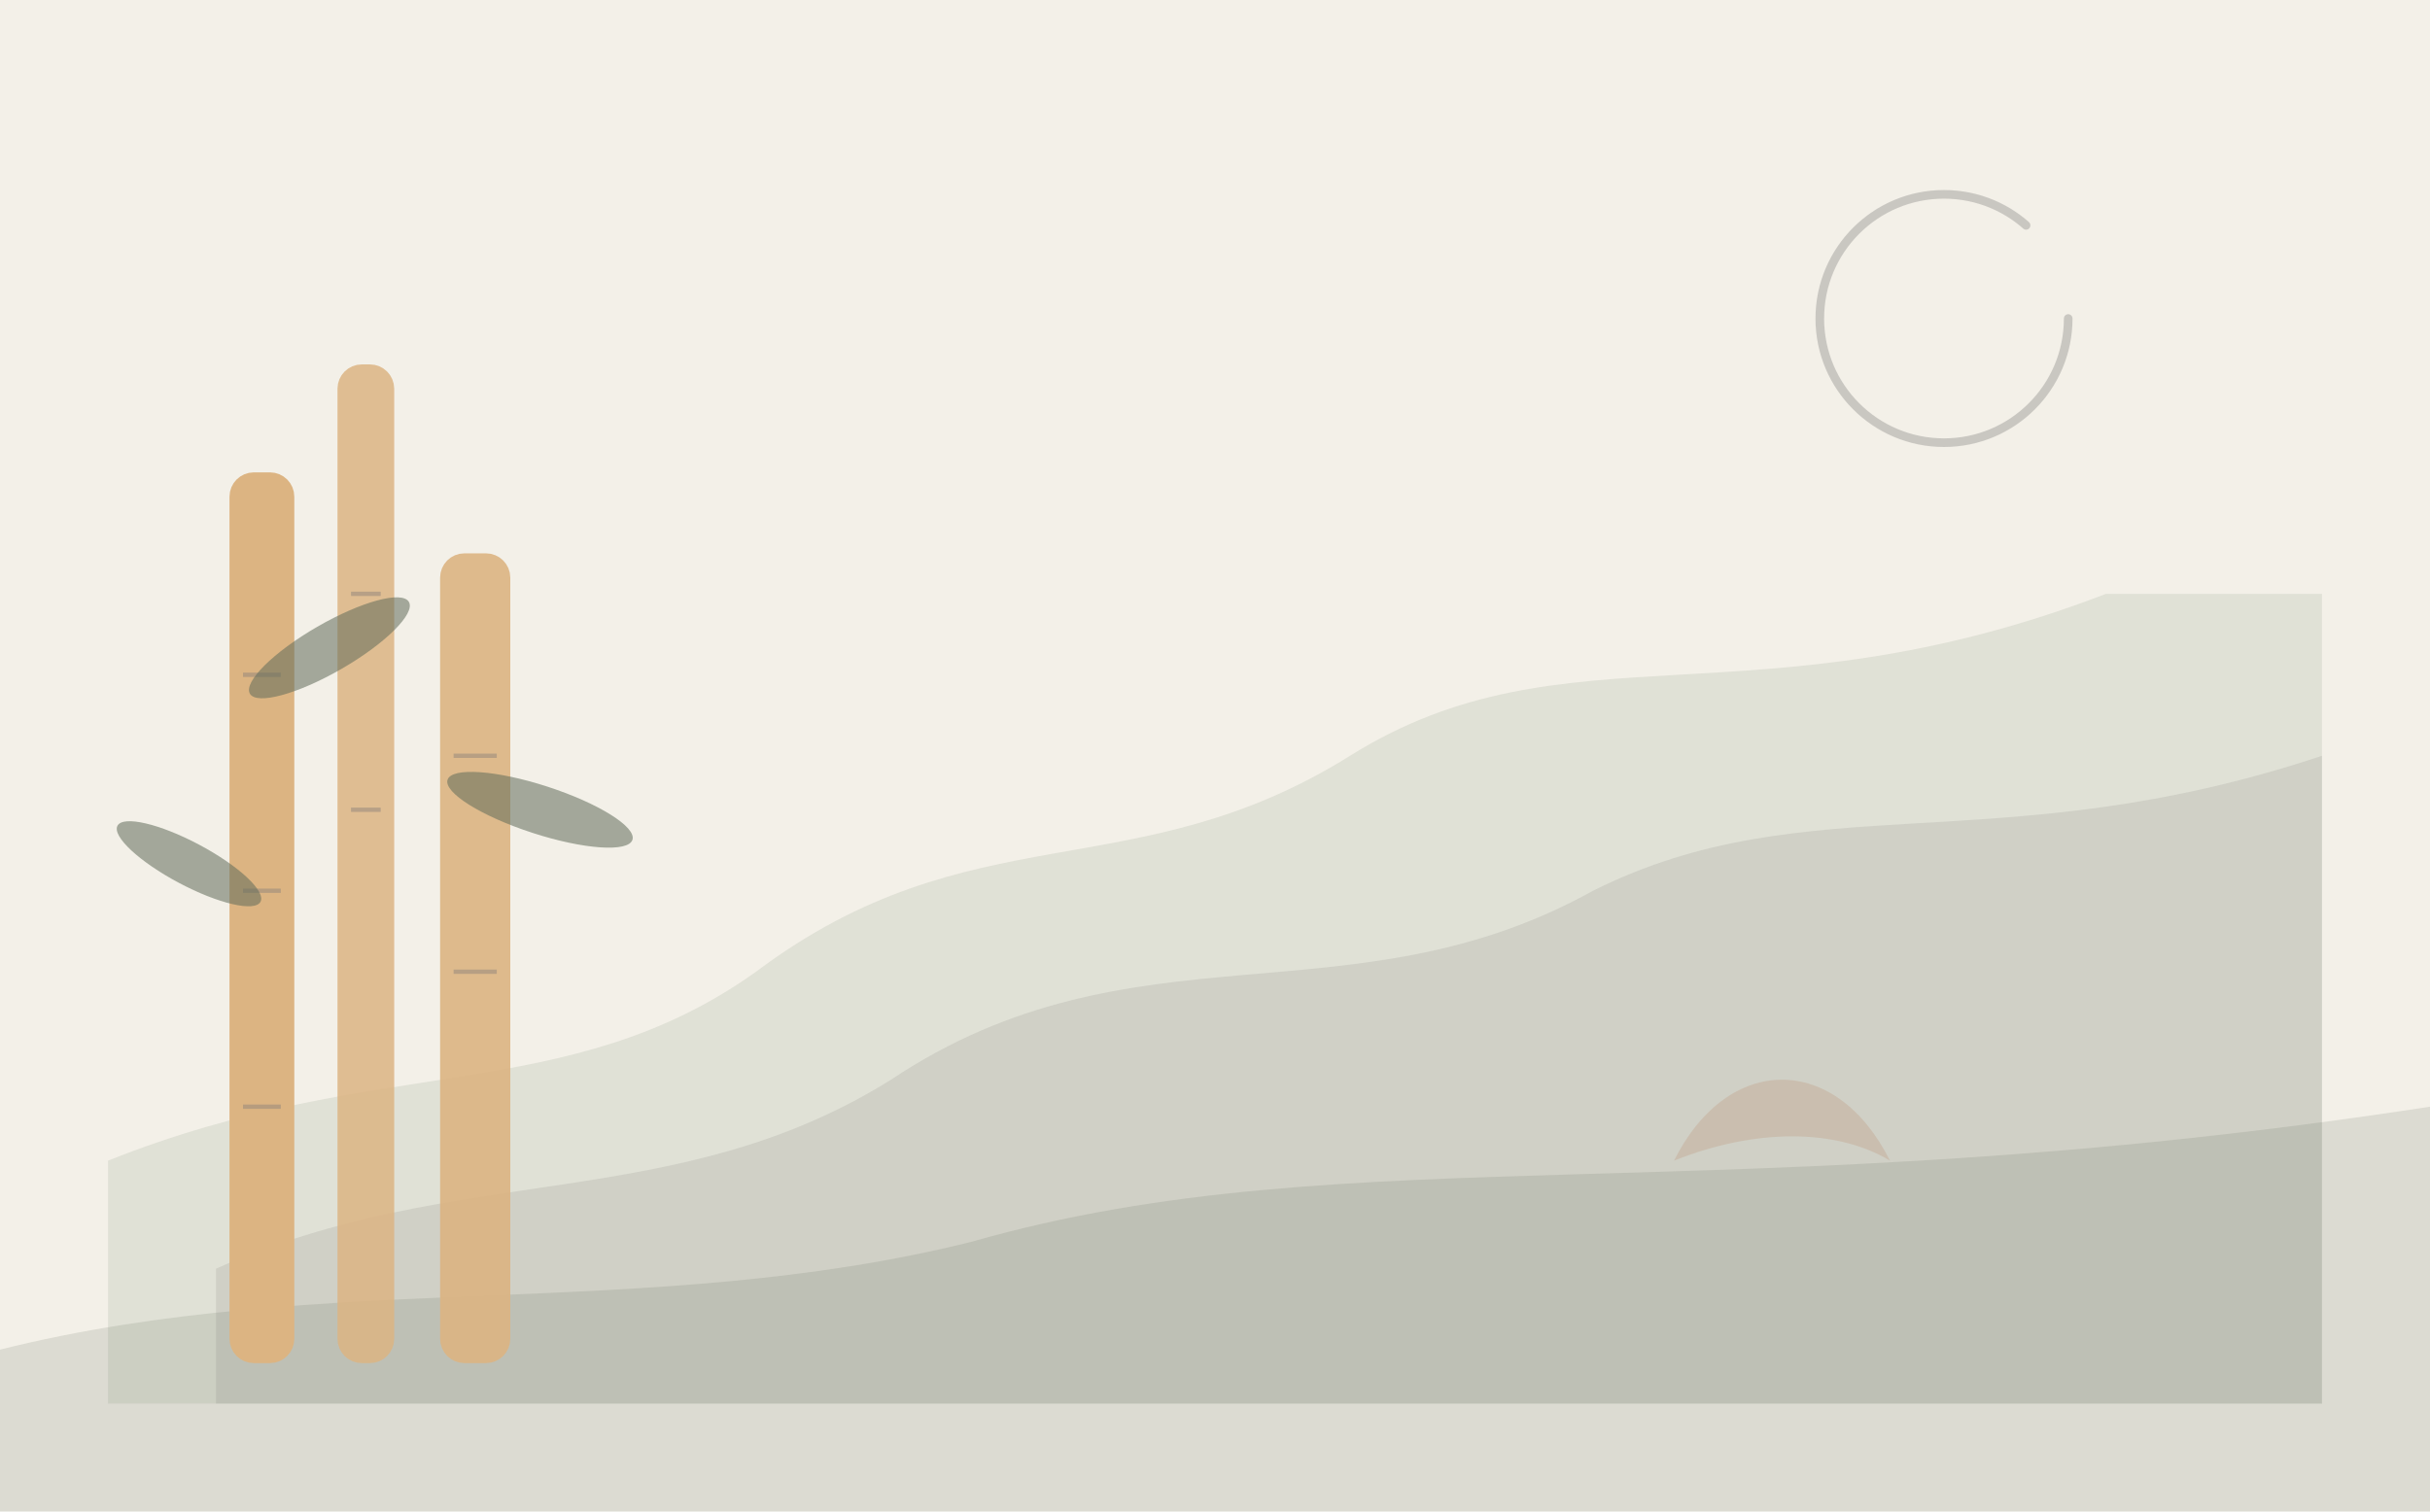
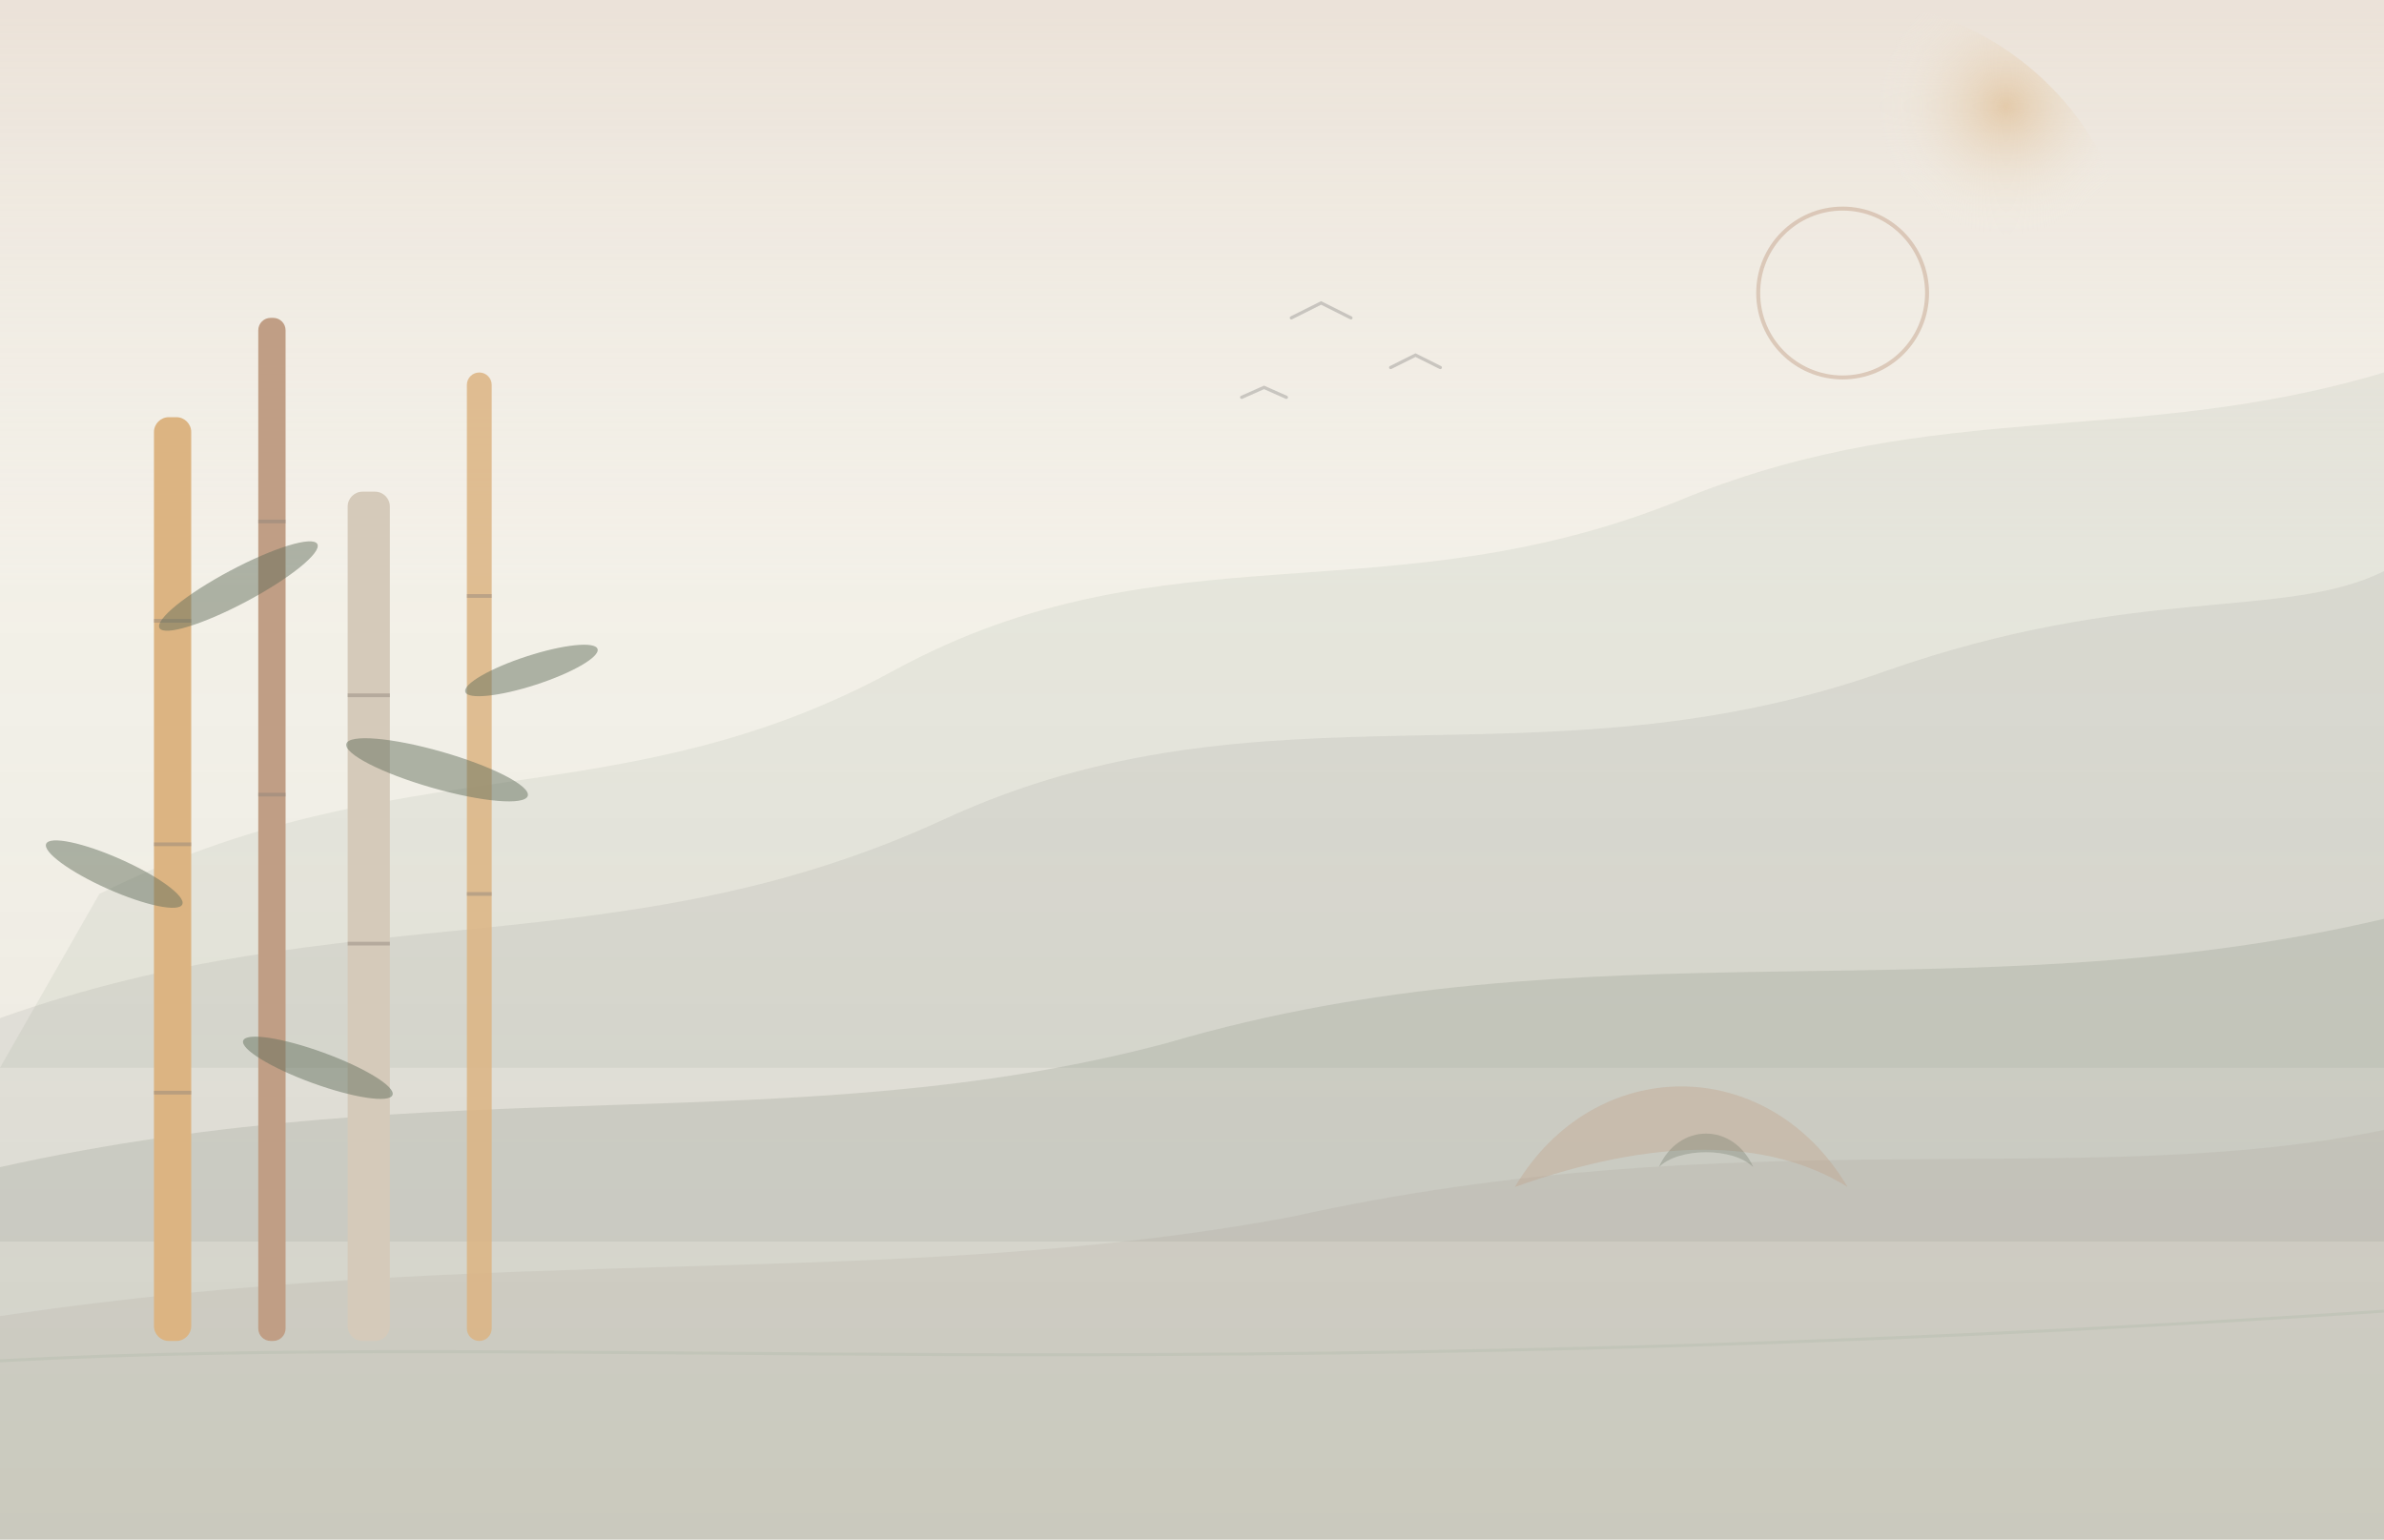
- <svg xmlns="http://www.w3.org/2000/svg" viewBox="0 0 900 560" fill="none">
-   <rect width="900" height="560" fill="#F3F0E8" />
-   <circle cx="720" cy="118" r="46" fill="none" stroke="#5E5E5E" stroke-width="3.2" stroke-linecap="round" stroke-dasharray="250 40" opacity="0.28" />
-   <path d="M40 430 C140 390, 210 410, 280 360 C360 300, 420 330, 500 280 C580 230, 650 270, 780 220 L860 220 L860 520 L40 520 Z" fill="#B0B9A8" opacity="0.28" />
-   <path d="M80 470 C170 430, 250 450, 330 400 C420 340, 500 380, 590 330 C670 290, 740 320, 860 280 L860 520 L80 520 Z" fill="#858480" opacity="0.18" />
-   <path d="M0 500 C120 470, 240 490, 360 460 C500 420, 640 450, 900 410 L900 560 L0 560 Z" fill="#606C5A" opacity="0.16" />
-   <g stroke="#DCB482" stroke-width="10" fill="#DCB482">
-     <rect x="90" y="180" width="14" height="320" rx="4" />
-     <rect x="130" y="140" width="11" height="360" rx="4" opacity="0.85" />
-     <rect x="168" y="210" width="16" height="290" rx="4" opacity="0.9" />
+ <svg xmlns="http://www.w3.org/2000/svg" viewBox="0 0 960 620" fill="none">
+   <rect width="960" height="620" fill="#F3F0E8" />
+   <rect width="960" height="620" fill="url(#sky)" />
+   <defs>
+     <linearGradient id="sky" x1="0" y1="0" x2="0" y2="1">
+       <stop offset="0%" stop-color="#E0CFC3" stop-opacity="0.42" />
+       <stop offset="38%" stop-color="#F3F0E8" stop-opacity="0.1" />
+       <stop offset="100%" stop-color="#B0B9A8" stop-opacity="0.18" />
+     </linearGradient>
+     <radialGradient id="sun" cx="78%" cy="18%" r="22%">
+       <stop offset="0%" stop-color="#DCB482" stop-opacity="0.55" />
+       <stop offset="100%" stop-color="#F3F0E8" stop-opacity="0" />
+     </radialGradient>
+   </defs>
+   <circle cx="742" cy="118" r="118" fill="url(#sun)" />
+   <circle cx="742" cy="118" r="34" fill="none" stroke="#C09E85" stroke-width="1.6" opacity="0.45" />
+   <path d="M40 360 C160 300 250 330 360 270 C470 210 560 250 680 200 C780 160 860 180 960 150 V430 H0 Z" fill="#B0B9A8" opacity="0.2" />
+   <path d="M0 410 C140 360 250 390 380 330 C510 270 620 320 760 270 C860 235 920 250 960 230 V500 H0 Z" fill="#858480" opacity="0.14" />
+   <path d="M0 470 C180 430 320 460 470 420 C640 370 790 410 960 370 V620 H0 Z" fill="#606C5A" opacity="0.16" />
+   <path d="M0 530 C200 500 360 520 520 490 C700 450 840 480 960 455 V620 H0 Z" fill="#8F837A" opacity="0.12" />
+   <path d="M0 548 C220 536 480 560 960 528" stroke="#B0B9A8" stroke-width="1.2" opacity="0.35" />
+   <g>
+     <rect x="62" y="168" width="15" height="372" rx="6" fill="#DCB482" />
+     <rect x="104" y="128" width="11" height="412" rx="5" fill="#C09E85" />
+     <rect x="140" y="198" width="17" height="342" rx="6" fill="#D5CABA" />
+     <rect x="188" y="150" width="10" height="390" rx="5" fill="#DCB482" opacity="0.85" />
  </g>
-   <g stroke="#8F837A" stroke-width="1.6" opacity="0.5">
-     <line x1="90" y1="250" x2="104" y2="250" />
-     <line x1="90" y1="330" x2="104" y2="330" />
-     <line x1="90" y1="410" x2="104" y2="410" />
-     <line x1="130" y1="220" x2="141" y2="220" />
-     <line x1="130" y1="300" x2="141" y2="300" />
-     <line x1="168" y1="280" x2="184" y2="280" />
-     <line x1="168" y1="360" x2="184" y2="360" />
+   <g stroke="#8F837A" stroke-width="1.5" opacity="0.45">
+     <line x1="62" y1="250" x2="77" y2="250" />
+     <line x1="62" y1="340" x2="77" y2="340" />
+     <line x1="62" y1="440" x2="77" y2="440" />
+     <line x1="104" y1="210" x2="115" y2="210" />
+     <line x1="104" y1="320" x2="115" y2="320" />
+     <line x1="140" y1="280" x2="157" y2="280" />
+     <line x1="140" y1="380" x2="157" y2="380" />
+     <line x1="188" y1="240" x2="198" y2="240" />
+     <line x1="188" y1="360" x2="198" y2="360" />
  </g>
-   <g fill="#606C5A" opacity="0.55">
-     <ellipse cx="122" cy="240" rx="34" ry="9" transform="rotate(-30 122 240)" />
-     <ellipse cx="70" cy="320" rx="30" ry="8" transform="rotate(28 70 320)" />
-     <ellipse cx="200" cy="300" rx="36" ry="9" transform="rotate(18 200 300)" />
+   <g fill="#606C5A" opacity="0.48">
+     <ellipse cx="96" cy="236" rx="36" ry="7" transform="rotate(-28 96 236)" />
+     <ellipse cx="46" cy="352" rx="30" ry="6.5" transform="rotate(24 46 352)" />
+     <ellipse cx="176" cy="310" rx="38" ry="7.5" transform="rotate(16 176 310)" />
+     <ellipse cx="214" cy="270" rx="28" ry="6" transform="rotate(-18 214 270)" />
+     <ellipse cx="128" cy="430" rx="32" ry="6.5" transform="rotate(20 128 430)" />
  </g>
-   <path d="M620 430 C640 390, 680 390, 700 430 C680 418, 650 418, 620 430 Z" fill="#C09E85" opacity="0.35" />
+   <path d="M610 478 C642 424 712 424 744 478 C712 458 666 458 610 478 Z" fill="#C09E85" opacity="0.34" />
+   <path d="M668 470 C676 452 698 452 706 470 C698 462 676 462 668 470 Z" fill="#606C5A" opacity="0.28" />
+   <g fill="none" stroke="#5E5E5E" stroke-width="1.3" opacity="0.28" stroke-linecap="round">
+     <path d="M520 128 l12 -6 l12 6" />
+     <path d="M560 148 l10 -5 l10 5" />
+     <path d="M500 160 l9 -4 l9 4" />
+   </g>
</svg>
